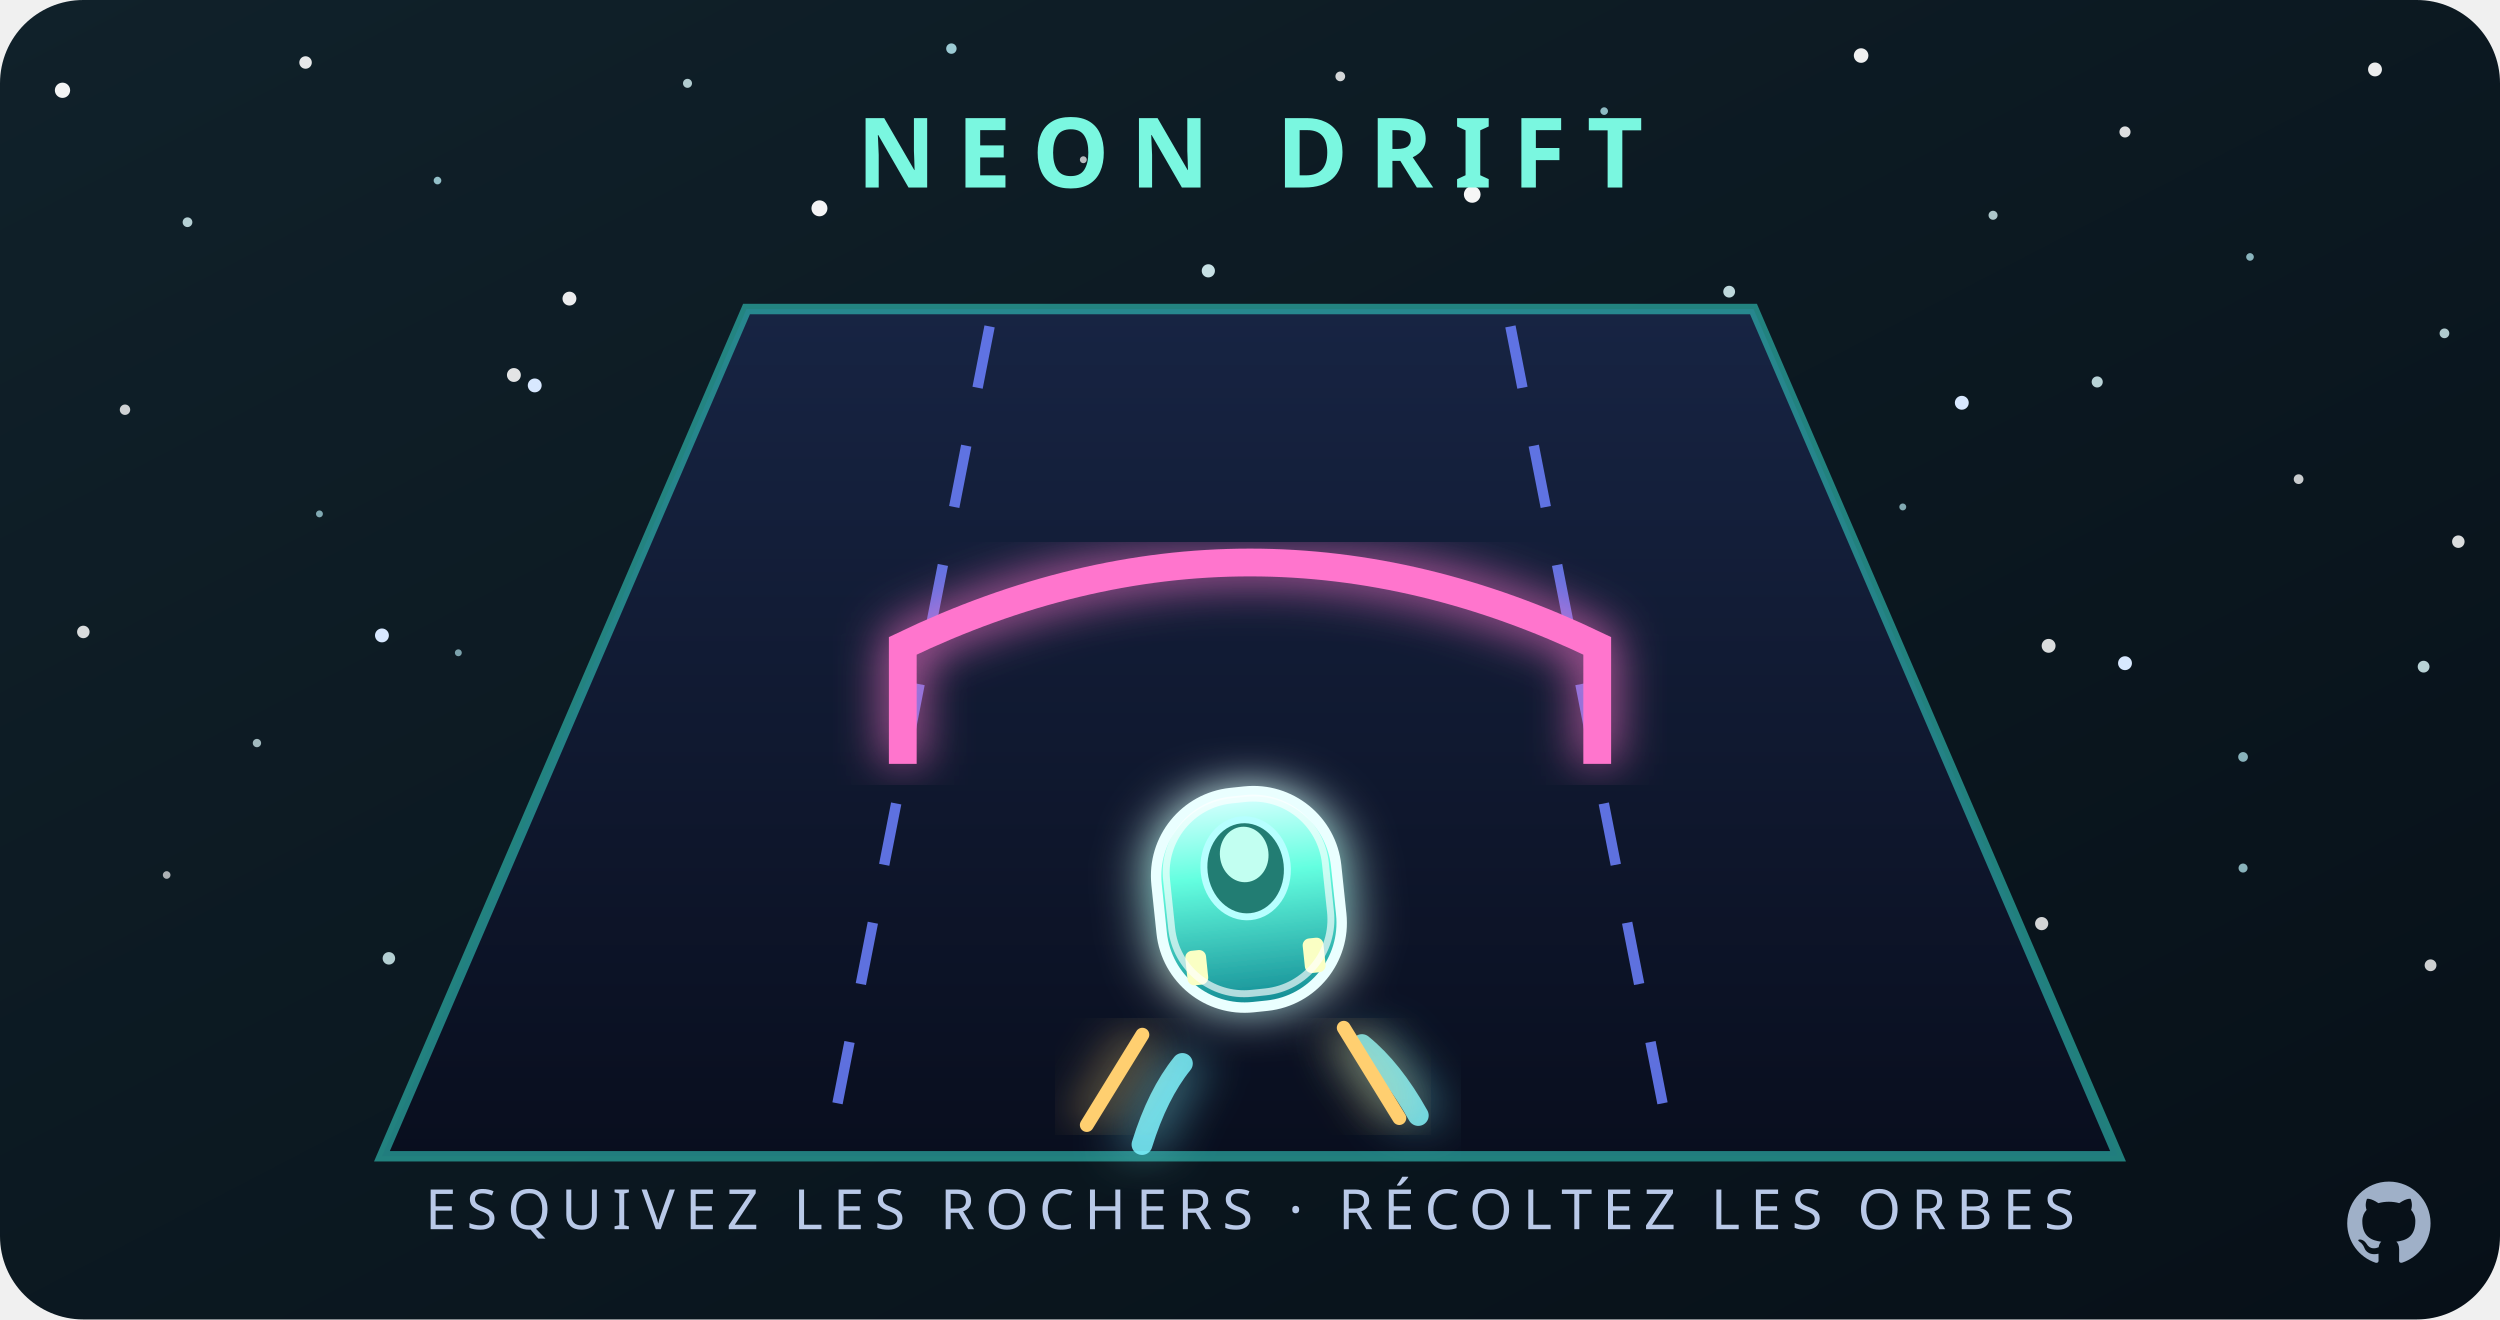
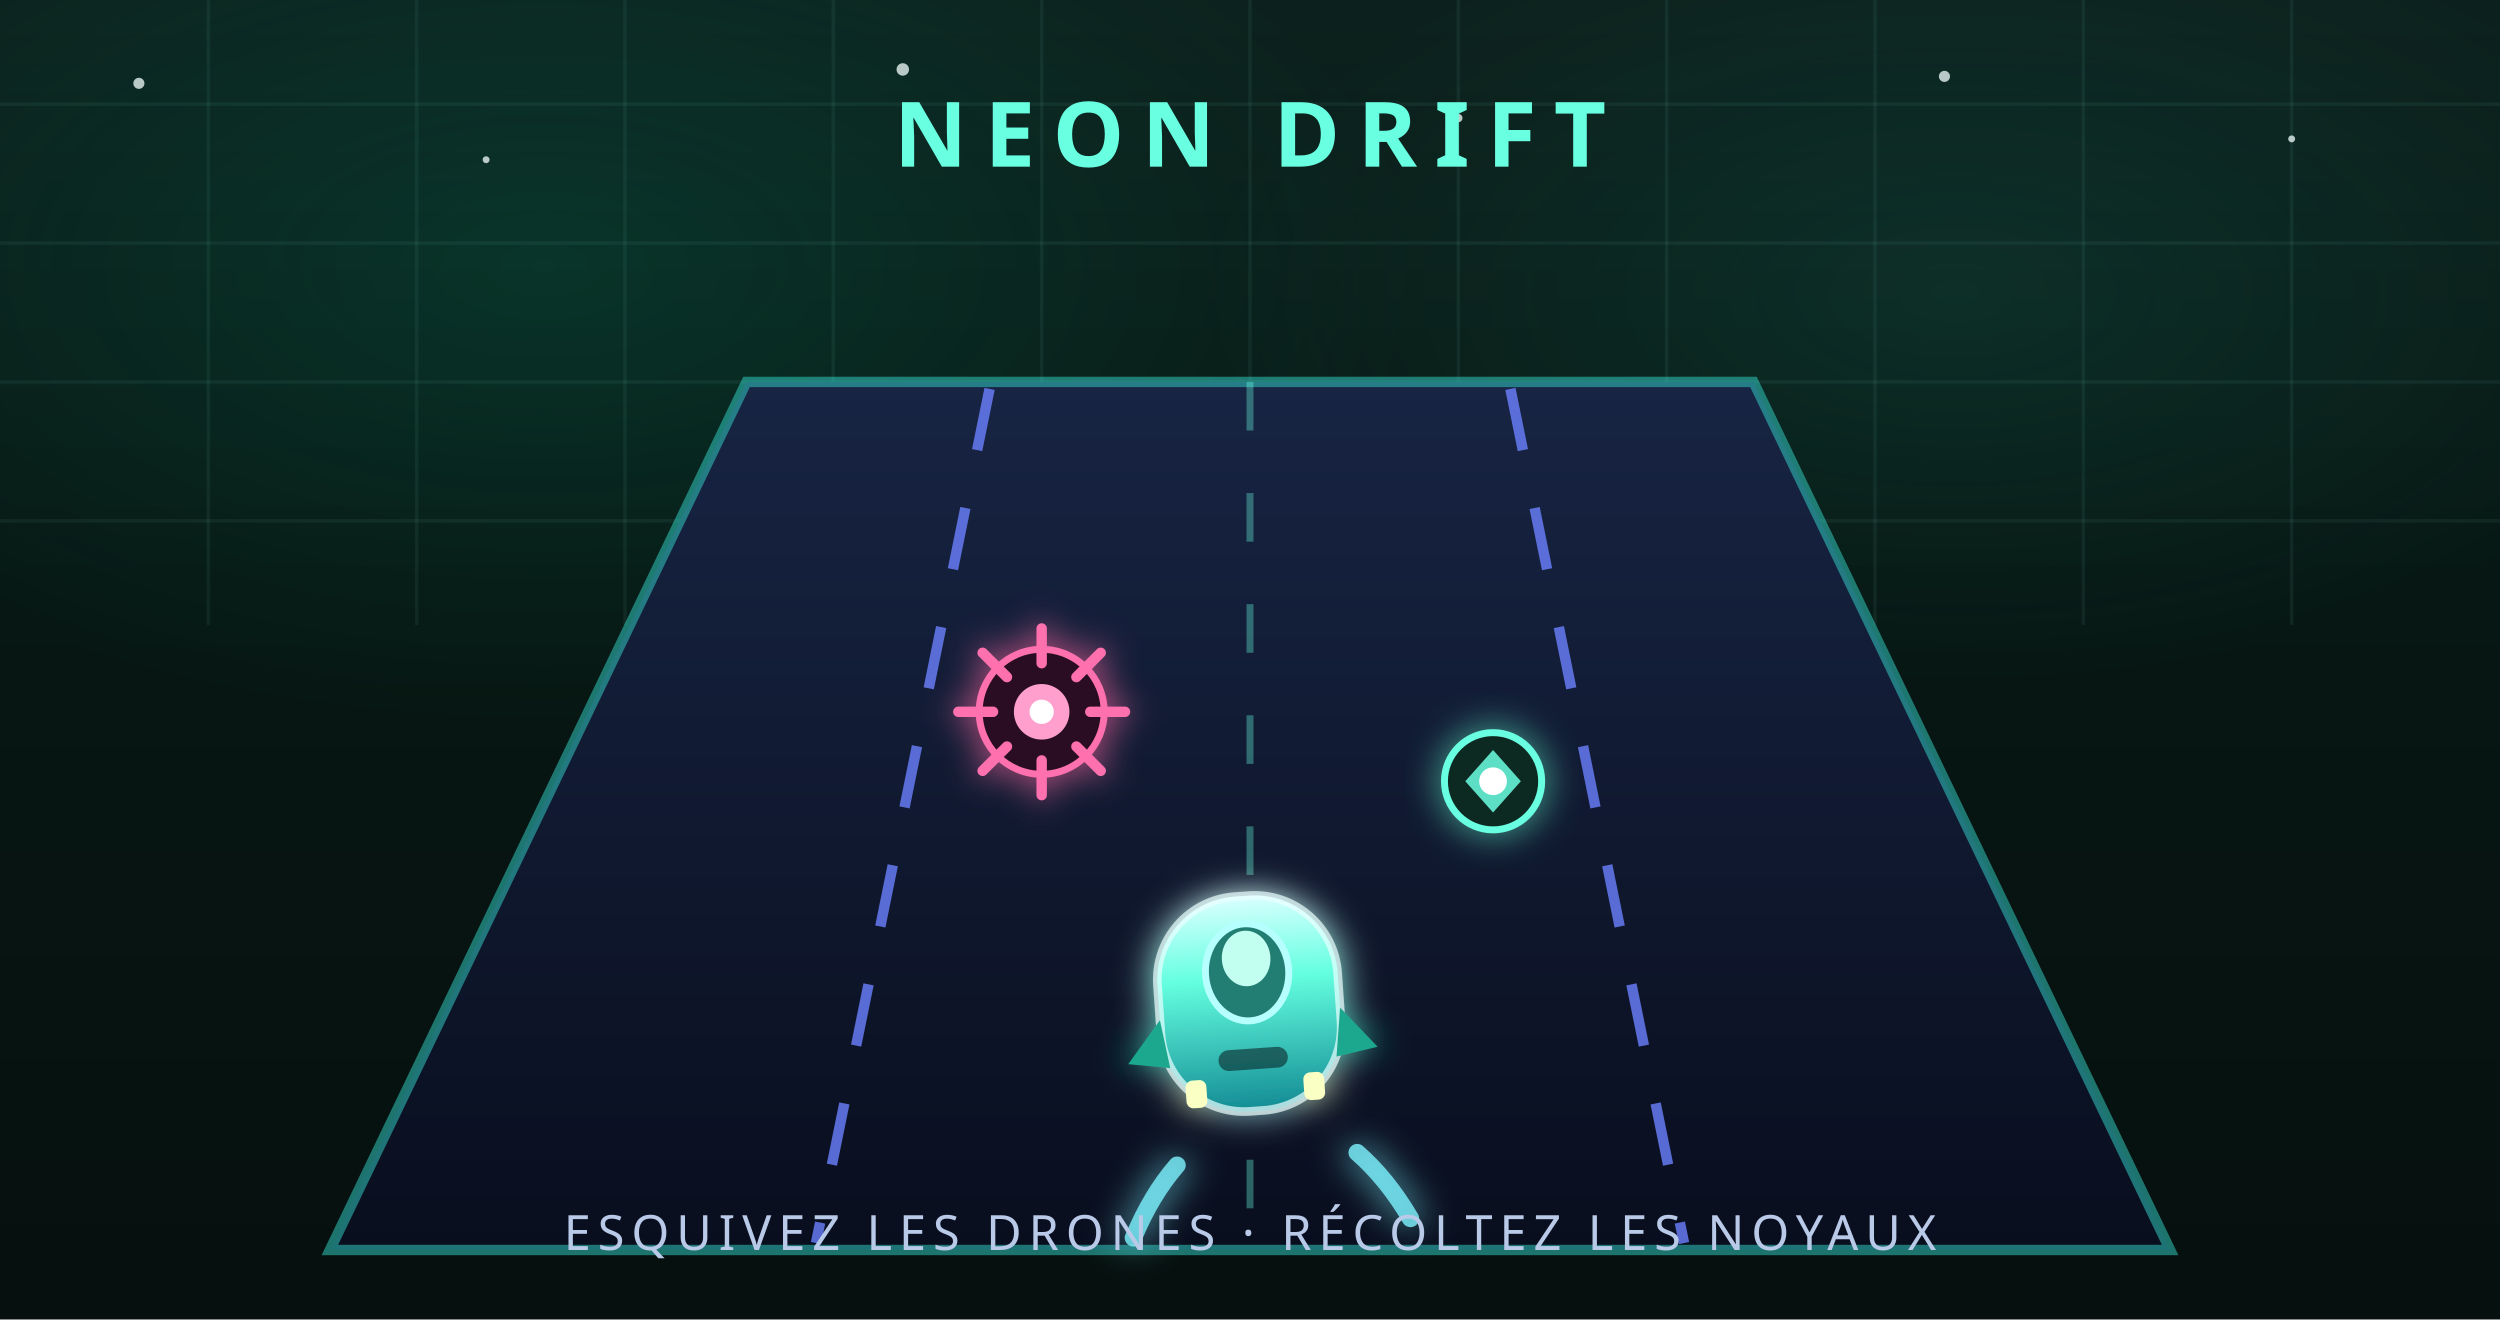
<svg xmlns="http://www.w3.org/2000/svg" viewBox="0 0 720 380" role="img" aria-labelledby="title desc">
  <defs>
-     <linearGradient id="bg" y2="1">
-       <stop stop-color="#10212a" />
-       <stop offset="1" stop-color="#071018" />
+     <linearGradient id="bg" x1="0" y1="0" x2="0" y2="1">
+       <stop offset="0" stop-color="#0c211d" />
+       <stop offset="0.45" stop-color="#071713" />
+       <stop offset="1" stop-color="#06100f" />
    </linearGradient>
-     <linearGradient id="road" x2="0" y2="1">
-       <stop stop-color="#172443" />
+     <radialGradient id="neb1" cx="22%" cy="20%" r="35%">
+       <stop offset="0" stop-color="#00e0a5" stop-opacity="0.12" />
+       <stop offset="1" stop-color="#00e0a5" stop-opacity="0" />
+     </radialGradient>
+     <radialGradient id="neb2" cx="78%" cy="22%" r="30%">
+       <stop offset="0" stop-color="#24b99b" stop-opacity="0.12" />
+       <stop offset="1" stop-color="#24b99b" stop-opacity="0" />
+     </radialGradient>
+     <linearGradient id="road" x1="0" y1="0" x2="0" y2="1">
+       <stop offset="0" stop-color="#172443" />
      <stop offset="1" stop-color="#090e1e" />
    </linearGradient>
-     <linearGradient id="car" x2="0" y2="1">
-       <stop stop-color="#d9ffff" />
-       <stop offset=".38" stop-color="#64ffe0" />
+     <linearGradient id="car" x1="0" y1="0" x2="0" y2="1">
+       <stop offset="0" stop-color="#d9ffff" />
+       <stop offset="0.38" stop-color="#64ffe0" />
      <stop offset="1" stop-color="#138b94" />
    </linearGradient>
-     <filter id="g">
-       <feGaussianBlur stdDeviation="7" result="b" />
+     <filter id="glow" x="-40%" y="-40%" width="180%" height="180%">
+       <feGaussianBlur stdDeviation="5" result="b" />
      <feMerge>
        <feMergeNode in="b" />
        <feMergeNode in="SourceGraphic" />
      </feMerge>
    </filter>
  </defs>
-   <rect width="720" height="380" rx="24" fill="url(#bg)" />
-   <g class="stars" aria-hidden="true">
-     <circle cx="18" cy="26" r="2.2" fill="#ffffff" opacity="0.95" />
-     <circle cx="54" cy="64" r="1.4" fill="#dffcff" opacity="0.8" />
-     <circle cx="88" cy="18" r="1.8" fill="#ffffff" opacity="0.9" />
-     <circle cx="126" cy="52" r="1.1" fill="#bff6ff" opacity="0.75" />
-     <circle cx="164" cy="86" r="2.0" fill="#ffffff" opacity="0.92" />
-     <circle cx="198" cy="24" r="1.3" fill="#dffcff" opacity="0.78" />
-     <circle cx="236" cy="60" r="2.3" fill="#ffffff" opacity="0.95" />
-     <circle cx="274" cy="14" r="1.5" fill="#bff6ff" opacity="0.8" />
-     <circle cx="312" cy="46" r="1.0" fill="#ffffff" opacity="0.7" />
-     <circle cx="348" cy="78" r="1.9" fill="#dffcff" opacity="0.88" />
-     <circle cx="386" cy="22" r="1.4" fill="#ffffff" opacity="0.82" />
-     <circle cx="424" cy="56" r="2.4" fill="#ffffff" opacity="0.96" />
-     <circle cx="462" cy="32" r="1.1" fill="#bff6ff" opacity="0.72" />
-     <circle cx="498" cy="84" r="1.7" fill="#dffcff" opacity="0.84" />
-     <circle cx="536" cy="16" r="2.1" fill="#ffffff" opacity="0.93" />
-     <circle cx="574" cy="62" r="1.3" fill="#dffcff" opacity="0.76" />
-     <circle cx="612" cy="38" r="1.6" fill="#ffffff" opacity="0.86" />
-     <circle cx="648" cy="74" r="1.1" fill="#bff6ff" opacity="0.7" />
-     <circle cx="684" cy="20" r="2.0" fill="#ffffff" opacity="0.92" />
-     <circle cx="704" cy="96" r="1.4" fill="#dffcff" opacity="0.78" />
-     <circle cx="36" cy="118" r="1.5" fill="#ffffff" opacity="0.8" />
-     <circle cx="92" cy="148" r="1.0" fill="#bff6ff" opacity="0.65" />
-     <circle cx="148" cy="108" r="2.0" fill="#ffffff" opacity="0.88" />
-     <circle cx="206" cy="136" r="1.2" fill="#dffcff" opacity="0.72" />
-     <circle cx="262" cy="112" r="1.7" fill="#ffffff" opacity="0.84" />
-     <circle cx="322" cy="142" r="1.1" fill="#bff6ff" opacity="0.68" />
-     <circle cx="378" cy="104" r="1.9" fill="#dffcff" opacity="0.86" />
-     <circle cx="438" cy="132" r="1.3" fill="#ffffff" opacity="0.76" />
-     <circle cx="492" cy="116" r="2.2" fill="#ffffff" opacity="0.9" />
-     <circle cx="548" cy="146" r="1.0" fill="#bff6ff" opacity="0.66" />
-     <circle cx="604" cy="110" r="1.6" fill="#dffcff" opacity="0.82" />
-     <circle cx="662" cy="138" r="1.4" fill="#ffffff" opacity="0.78" />
-     <circle cx="708" cy="156" r="1.8" fill="#ffffff" opacity="0.85" />
-     <circle cx="24" cy="182" r="1.8" fill="#ffffff" opacity="0.84" />
-     <circle cx="74" cy="214" r="1.2" fill="#dffcff" opacity="0.7" />
-     <circle cx="132" cy="188" r="1.0" fill="#bff6ff" opacity="0.62" />
-     <circle cx="188" cy="224" r="1.6" fill="#ffffff" opacity="0.8" />
-     <circle cx="246" cy="176" r="2.1" fill="#dffcff" opacity="0.86" />
-     <circle cx="304" cy="208" r="1.1" fill="#ffffff" opacity="0.68" />
-     <circle cx="360" cy="184" r="1.5" fill="#bff6ff" opacity="0.74" />
-     <circle cx="418" cy="216" r="1.9" fill="#ffffff" opacity="0.88" />
-     <circle cx="476" cy="172" r="1.3" fill="#dffcff" opacity="0.72" />
-     <circle cx="534" cy="202" r="1.0" fill="#ffffff" opacity="0.64" />
-     <circle cx="590" cy="186" r="2.0" fill="#ffffff" opacity="0.85" />
-     <circle cx="646" cy="218" r="1.4" fill="#bff6ff" opacity="0.7" />
-     <circle cx="698" cy="192" r="1.7" fill="#dffcff" opacity="0.82" />
-     <circle cx="48" cy="252" r="1.1" fill="#ffffff" opacity="0.66" />
-     <circle cx="112" cy="276" r="1.8" fill="#dffcff" opacity="0.8" />
-     <circle cx="176" cy="246" r="1.3" fill="#bff6ff" opacity="0.7" />
-     <circle cx="238" cy="268" r="1.0" fill="#ffffff" opacity="0.6" />
-     <circle cx="298" cy="242" r="1.6" fill="#ffffff" opacity="0.78" />
-     <circle cx="356" cy="274" r="2.0" fill="#dffcff" opacity="0.84" />
-     <circle cx="416" cy="248" r="1.2" fill="#bff6ff" opacity="0.68" />
-     <circle cx="474" cy="272" r="1.5" fill="#ffffff" opacity="0.76" />
-     <circle cx="532" cy="240" r="1.1" fill="#dffcff" opacity="0.64" />
-     <circle cx="588" cy="266" r="1.9" fill="#ffffff" opacity="0.82" />
-     <circle cx="646" cy="250" r="1.3" fill="#bff6ff" opacity="0.7" />
-     <circle cx="700" cy="278" r="1.7" fill="#ffffff" opacity="0.8" />
+   <rect width="720" height="380" fill="url(#bg)" />
+   <rect width="720" height="380" fill="url(#neb1)" />
+   <rect width="720" height="380" fill="url(#neb2)" />
+   <g stroke="#9bfff0" stroke-opacity="0.06" stroke-width="1">
+     <path d="M0 30H720M0 70H720M0 110H720M0 150H720" />
+     <path d="M60 0V180M120 0V180M180 0V180M240 0V170M300 0V160M360 0V155M420 0V160M480 0V170M540 0V180M600 0V180M660 0V180" />
  </g>
-   <text x="360" y="54" text-anchor="middle" fill="#7af7e0" font-family="system-ui" font-weight="800" font-size="28" letter-spacing="6">NEON DRIFT</text>
-   <path d="M215 89h290l105 244H110z" fill="url(#road)" stroke="#35d9cc" stroke-opacity=".55" stroke-width="3" />
-   <path d="M285 94l-46 235M435 94l46 235" stroke="#6c81ff" stroke-width="3" stroke-dasharray="18 17" opacity=".85" />
-   <path d="M170 220h380" stroke="#ff64bc" stroke-width="5" opacity=".85" filter="url(#g)" />
-   <path d="M260 220v-34q100-48 200 0v34" fill="none" stroke="#ff75cd" stroke-width="8" filter="url(#g)" />
-   <g transform="translate(360 262) rotate(-6)" filter="url(#g)">
-     <path d="M-24 42q-8 8-14 22m66-22q8 8 14 22" stroke="#7df3ff" stroke-width="6" stroke-linecap="round" opacity=".85" />
-     <rect x="-26" y="-34" width="52" height="62" rx="24" fill="url(#car)" stroke="#eaffff" stroke-width="3" />
+   <g fill="#f2fffc" opacity="0.75">
+     <circle cx="40" cy="24" r="1.6" />
+     <circle cx="140" cy="46" r="1" />
+     <circle cx="260" cy="20" r="1.8" />
+     <circle cx="420" cy="34" r="1.2" />
+     <circle cx="560" cy="22" r="1.6" />
+     <circle cx="660" cy="40" r="1" />
+   </g>
+   <text x="360" y="48" text-anchor="middle" fill="#69ffe1" font-family="system-ui,'Space Grotesk',sans-serif" font-weight="800" font-size="26" letter-spacing="5">NEON DRIFT</text>
+   <path d="M215 110h290l120 250H95z" fill="url(#road)" stroke="#35d9cc" stroke-opacity="0.5" stroke-width="3" />
+   <path d="M285 112l-50 246M435 112l50 246" stroke="#6c81ff" stroke-width="3" stroke-dasharray="18 17" opacity="0.8" />
+   <path d="M360 110v250" stroke="#69ffe1" stroke-width="2" stroke-dasharray="14 18" opacity="0.35" />
+   <g transform="translate(300,205)" filter="url(#glow)">
+     <circle cx="0" cy="0" r="18" fill="#2a1020" stroke="#ff6fae" stroke-width="2" />
+     <g stroke="#ff6fae" stroke-width="3" stroke-linecap="round">
+       <line x1="0" y1="-24" x2="0" y2="-14" />
+       <line x1="0" y1="14" x2="0" y2="24" />
+       <line x1="-24" y1="0" x2="-14" y2="0" />
+       <line x1="14" y1="0" x2="24" y2="0" />
+       <line x1="-17" y1="-17" x2="-10" y2="-10" />
+       <line x1="10" y1="10" x2="17" y2="17" />
+       <line x1="17" y1="-17" x2="10" y2="-10" />
+       <line x1="-10" y1="10" x2="-17" y2="17" />
+     </g>
+     <circle cx="0" cy="0" r="8" fill="#ff9fce" />
+     <circle cx="0" cy="0" r="3.5" fill="#fff" />
+   </g>
+   <g transform="translate(430,225)" filter="url(#glow)">
+     <circle cx="0" cy="0" r="14" fill="#0f2a24" stroke="#69ffe1" stroke-width="2" />
+     <polygon points="0,-9 8,0 0,9 -8,0" fill="#69ffe1" fill-opacity="0.85" />
+     <circle cx="0" cy="0" r="4" fill="#fff" />
+   </g>
+   <g transform="translate(360,292) rotate(-4)" filter="url(#glow)">
+     <path d="M-24 42q-8 8-14 20m66-20q8 8 14 20" stroke="#7df3ff" stroke-width="5" stroke-linecap="round" opacity="0.8" />
+     <rect x="-26" y="-34" width="52" height="62" rx="24" fill="url(#car)" stroke="#eaffff" stroke-width="2.5" stroke-opacity="0.7" />
+     <path d="M-26 0 L-36 12 L-24 14 Z" fill="#1fa88f" />
+     <path d="M26 0 L36 12 L24 14 Z" fill="#1fa88f" />
    <ellipse cx="0" cy="-12" rx="12" ry="14" fill="#237d73" stroke="#b6ffff" stroke-width="2" />
    <ellipse cx="0" cy="-16" rx="7" ry="8" fill="#c2fff1" />
-     <rect x="-20" y="10" width="6" height="10" rx="2" fill="#faffc4" />
-     <rect x="14" y="10" width="6" height="10" rx="2" fill="#faffc4" />
-     <rect x="-23" y="-32" width="46" height="56" rx="21" fill="none" stroke="#ffffffa8" stroke-width="2" />
+     <rect x="-10" y="10" width="20" height="6" rx="3" fill="#0b2628" fill-opacity="0.6" />
+     <rect x="-20" y="18" width="6" height="8" rx="2" fill="#faffc4" />
+     <rect x="14" y="18" width="6" height="8" rx="2" fill="#faffc4" />
  </g>
-   <path d="M329 298l-16 26m74-28 16 26" stroke="#ffcf70" stroke-width="4" stroke-linecap="round" filter="url(#g)" />
-   <g fill="#d8e8ff">
-     <circle cx="154" cy="111" r="2" />
-     <circle cx="565" cy="116" r="2" />
-     <circle cx="110" cy="183" r="2" />
-     <circle cx="612" cy="191" r="2" />
-   </g>
-   <text x="360" y="354" text-anchor="middle" fill="#b9c9e8" font-family="system-ui" font-size="16" letter-spacing="3">ESQUIVEZ LES ROCHERS · RÉCOLTEZ LES ORBES</text>
-   <a href="https://github.com/kewinMarchand/neon-drift" target="_blank" rel="noopener noreferrer" aria-label="Code source de neon-drift sur GitHub">
-     <g transform="translate(676,340)">
-       <path d="M12 .297c-6.63 0-12 5.373-12 12 0 5.303 3.438 9.8 8.205 11.385.6.113.82-.258.82-.577 0-.285-.01-1.04-.015-2.04-3.338.724-4.042-1.61-4.042-1.61C4.422 18.07 3.633 17.7 3.633 17.7c-1.087-.744.084-.729.084-.729 1.205.084 1.838 1.236 1.838 1.236 1.07 1.835 2.809 1.305 3.495.998.108-.776.417-1.305.76-1.605-2.665-.3-5.466-1.332-5.466-5.93 0-1.31.465-2.38 1.235-3.22-.135-.303-.54-1.523.105-3.176 0 0 1.005-.322 3.3 1.23.96-.267 1.98-.399 3-.405 1.02.006 2.04.138 3 .405 2.28-1.552 3.285-1.23 3.285-1.23.645 1.653.24 2.873.12 3.176.765.84 1.23 1.91 1.23 3.22 0 4.61-2.805 5.625-5.475 5.92.42.36.81 1.096.81 2.22 0 1.606-.015 2.896-.015 3.286 0 .315.21.69.825.57C20.565 22.092 24 17.592 24 12.297c0-6.627-5.373-12-12-12" fill="#9fb0c8" />
-     </g>
-   </a>
+   <text x="360" y="360" text-anchor="middle" fill="#b9c9e8" font-family="system-ui,'Space Grotesk',sans-serif" font-size="14" letter-spacing="2">ESQUIVEZ LES DRONES · RÉCOLTEZ LES NOYAUX</text>
</svg>
